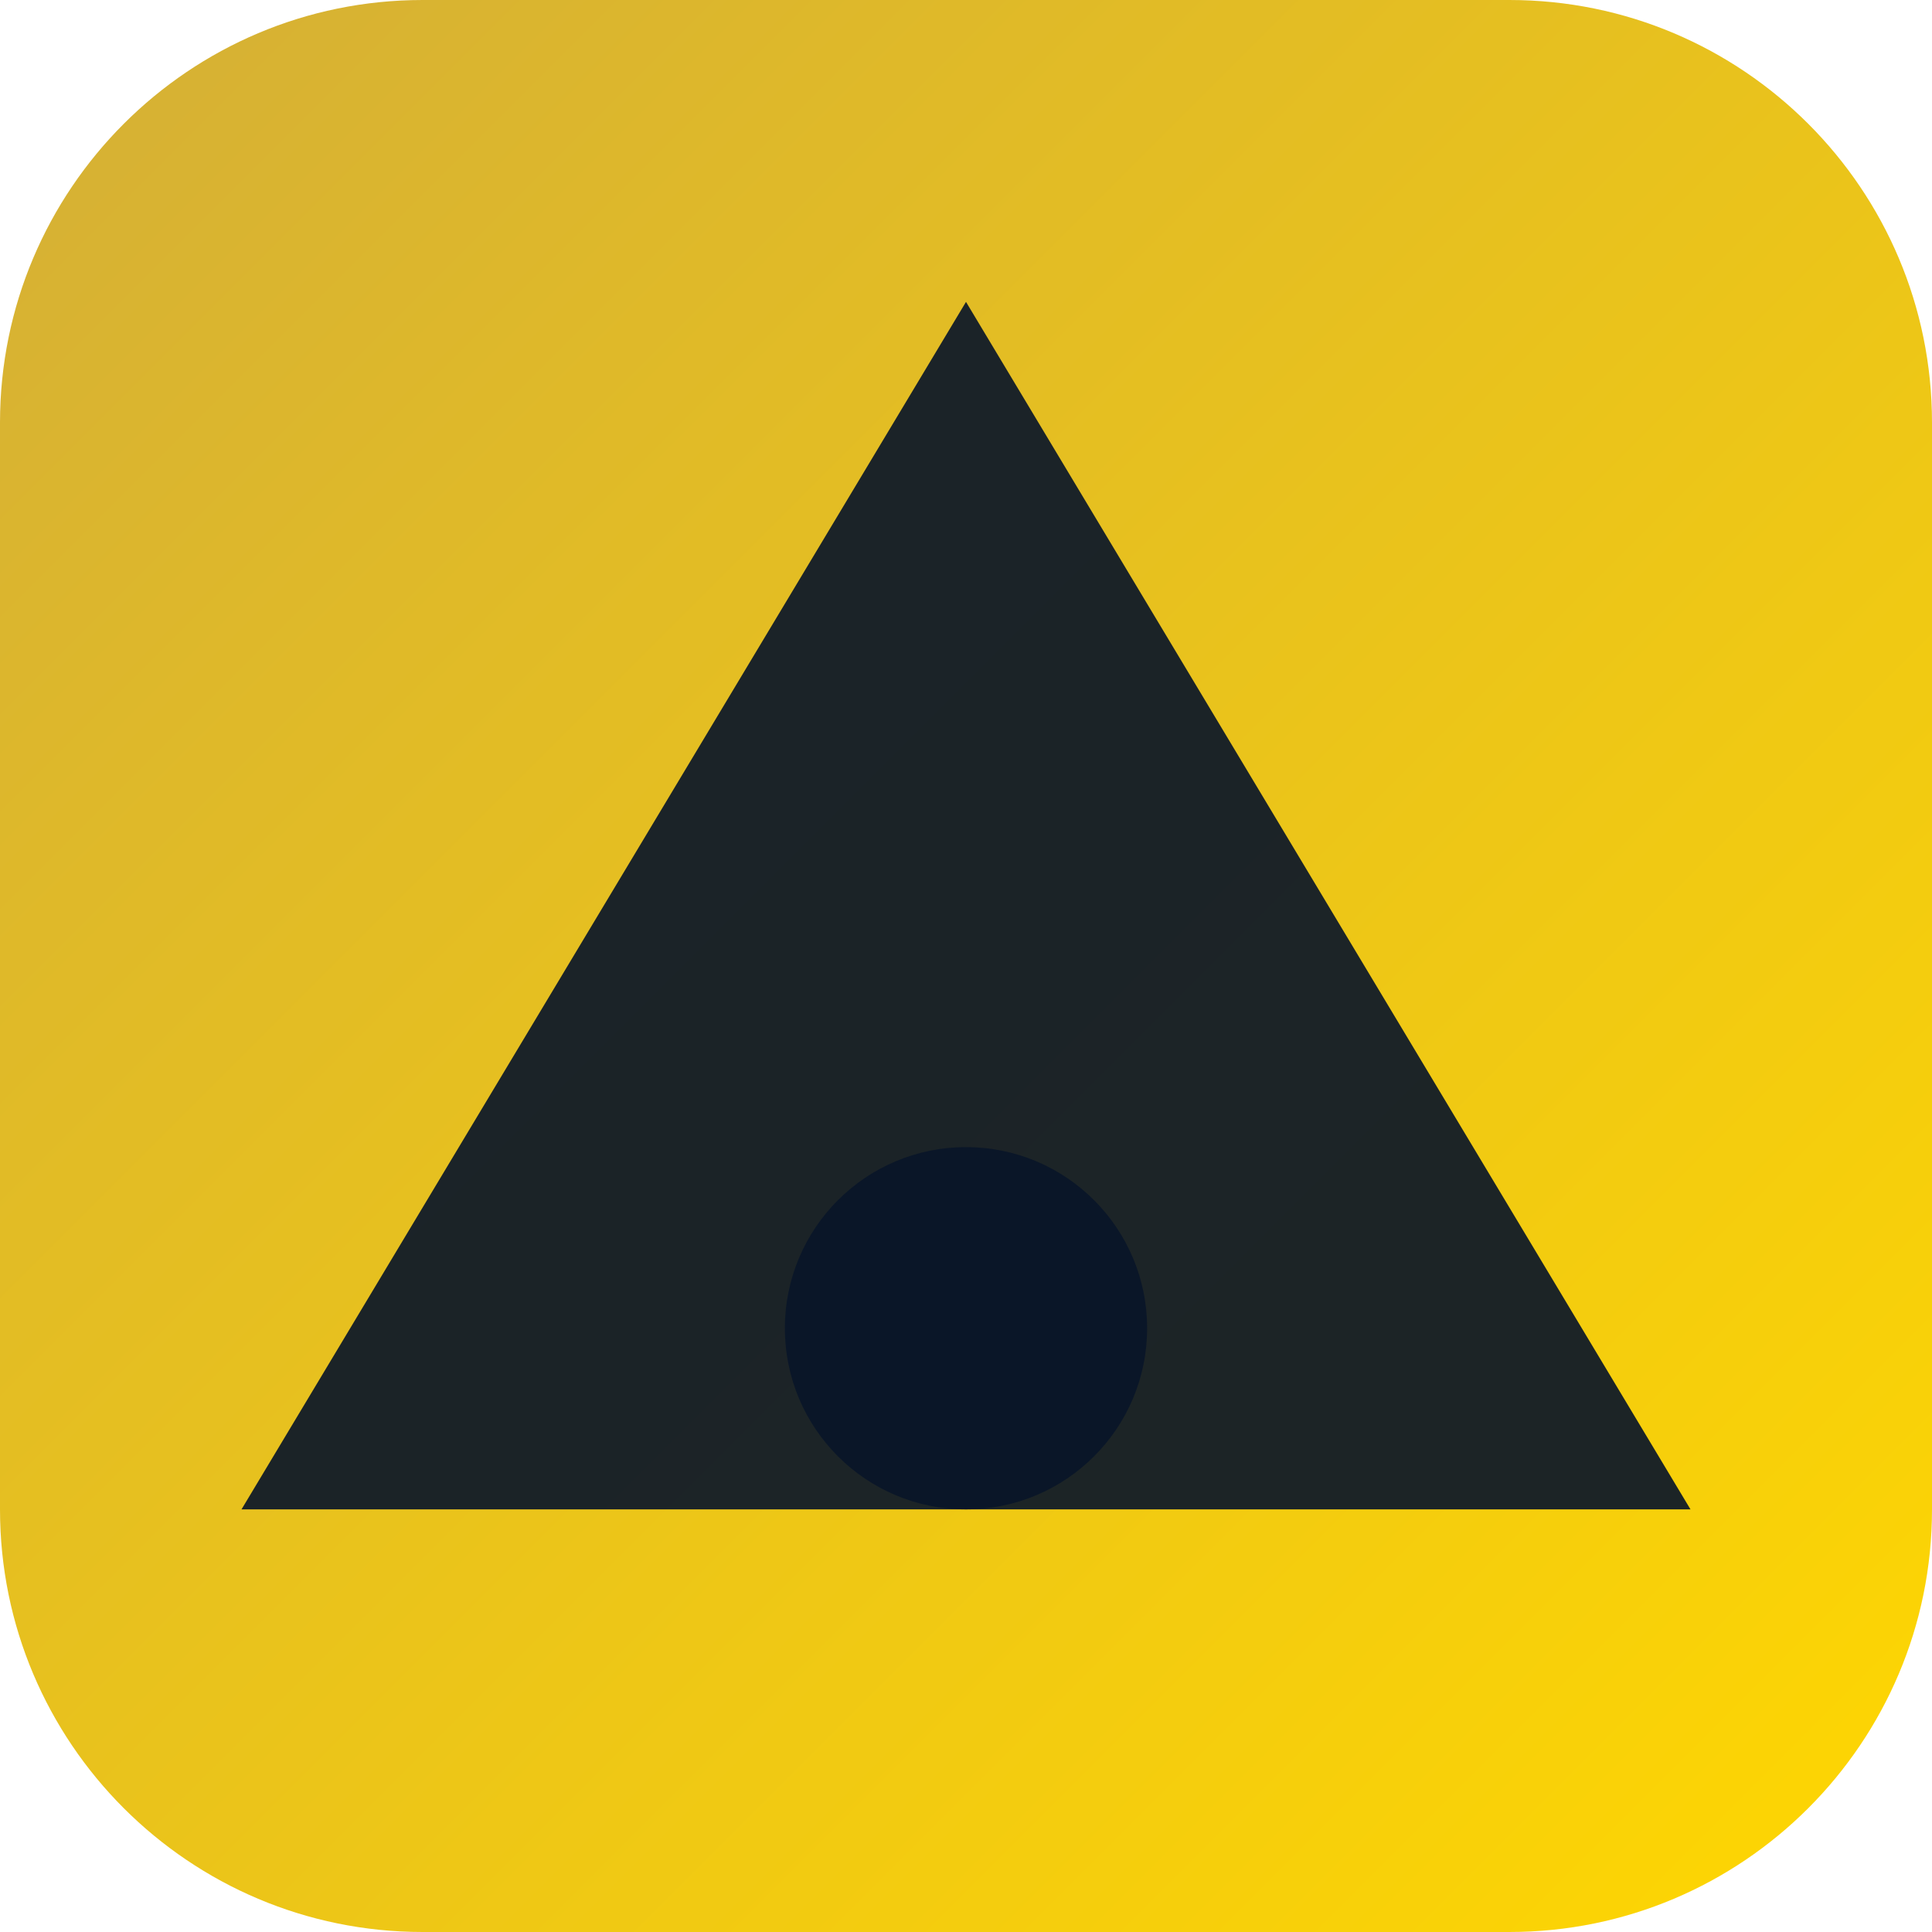
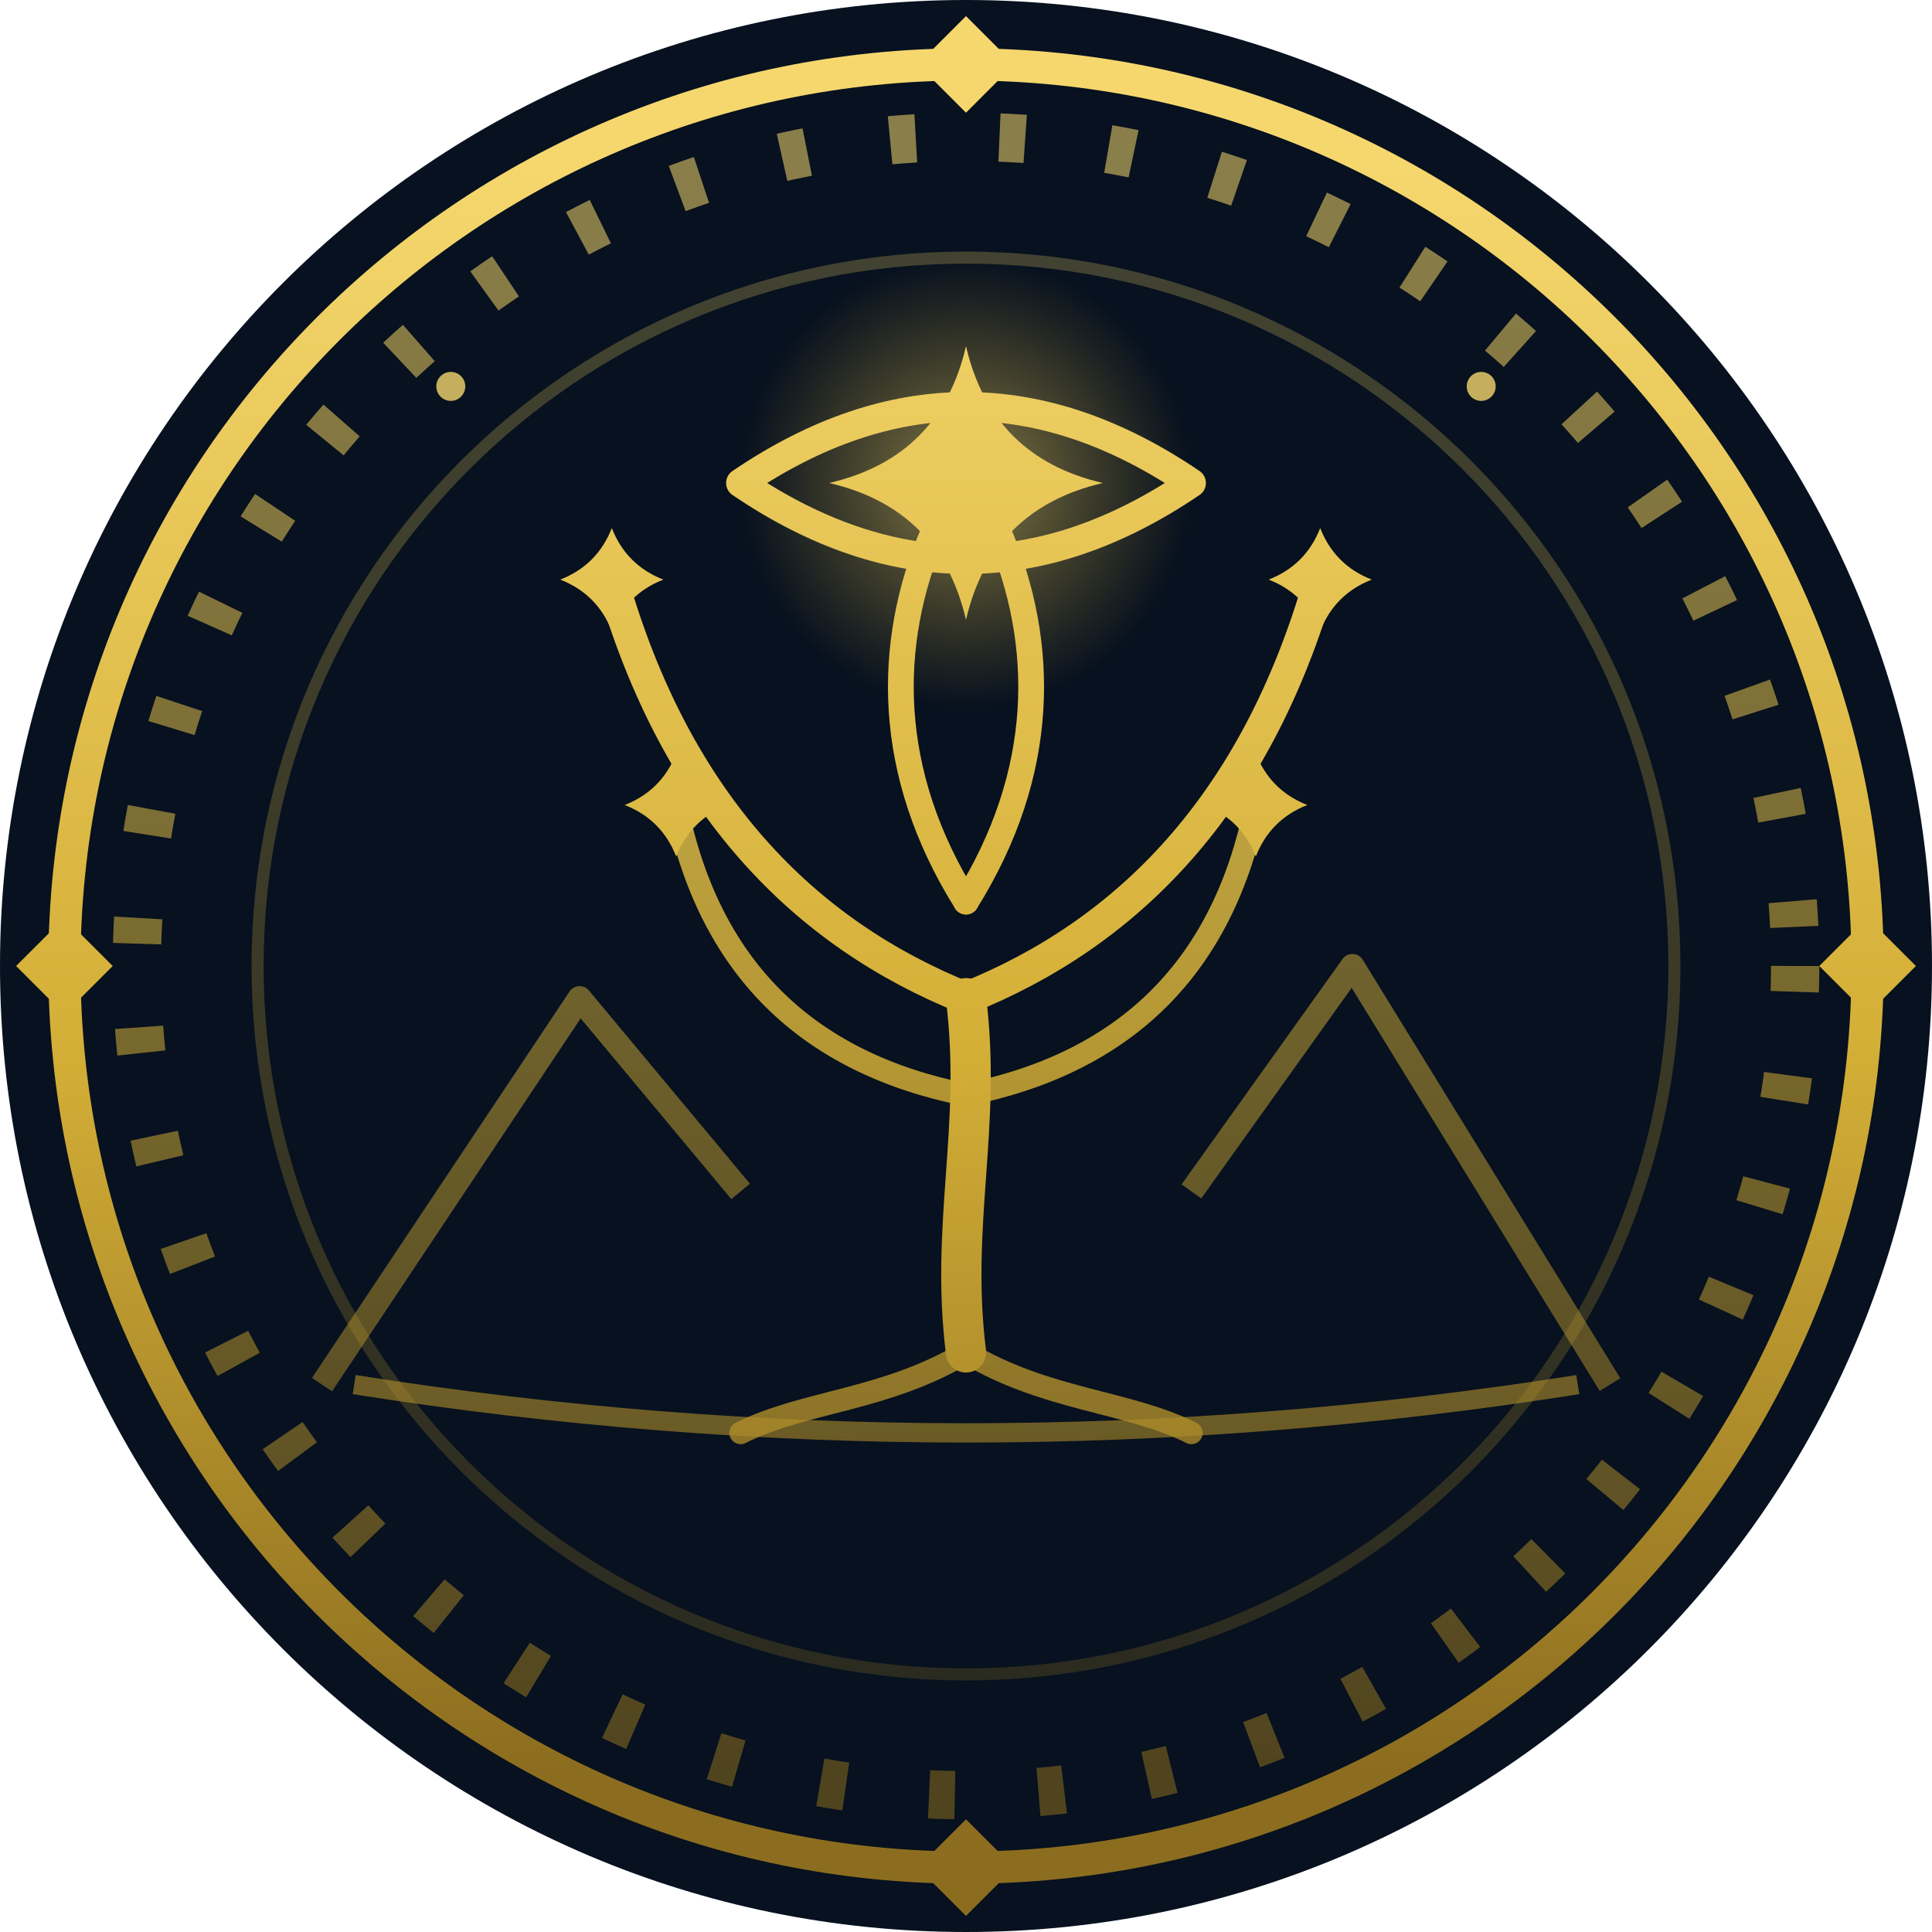
- <svg xmlns="http://www.w3.org/2000/svg" viewBox="0 0 64 64">
+ <svg xmlns="http://www.w3.org/2000/svg" viewBox="0 0 120 120">
  <defs>
-     <linearGradient id="g" x1="0" y1="0" x2="1" y2="1">
-       <stop offset="0" stop-color="#D4AF37" />
-       <stop offset="1" stop-color="#FFD700" />
+     <linearGradient id="g" x1="60" y1="10" x2="60" y2="110" gradientUnits="userSpaceOnUse">
+       <stop offset="0" stop-color="#F5D76E" />
+       <stop offset="0.55" stop-color="#D4AF37" />
+       <stop offset="1" stop-color="#8C6D1F" />
    </linearGradient>
+     <radialGradient id="r" cx="0.5" cy="0.5" r="0.5">
+       <stop offset="0" stop-color="#F5D76E" stop-opacity="0.55" />
+       <stop offset="1" stop-color="#D4AF37" stop-opacity="0" />
+     </radialGradient>
  </defs>
-   <rect width="64" height="64" rx="14" fill="url(#g)" />
-   <path d="M32 10L56 50H8Z" fill="#0A1628" opacity="0.92" />
-   <circle cx="32" cy="44" r="6" fill="#0A1628" />
+   <circle cx="60" cy="60" r="60" fill="#07111F" />
+   <circle cx="60" cy="60" r="56" stroke="url(#g)" stroke-width="2" fill="none" />
+   <circle cx="60" cy="60" r="51.5" stroke="url(#g)" stroke-width="3" opacity="0.55" stroke-dasharray="1.6 5.2" fill="none" />
+   <circle cx="60" cy="60" r="44" stroke="url(#g)" stroke-width="0.75" opacity="0.25" fill="none" />
+   <path d="M60 1 L63 4 L60 7 L57 4 Z" fill="url(#g)" />
+   <path d="M119 60 L116 63 L113 60 L116 57 Z" fill="url(#g)" />
+   <path d="M60 113 L63 116 L60 119 L57 116 Z" fill="url(#g)" />
+   <path d="M7 60 L4 63 L1 60 L4 57 Z" fill="url(#g)" />
+   <path d="M20 86 L36 62 L46 74" stroke="url(#g)" stroke-width="1.5" opacity="0.5" stroke-linejoin="round" fill="none" />
+   <path d="M74 74 L84 60 L100 86" stroke="url(#g)" stroke-width="1.5" opacity="0.5" stroke-linejoin="round" fill="none" />
+   <path d="M22 86 Q60 92 98 86" stroke="url(#g)" stroke-width="1.2" opacity="0.6" fill="none" />
+   <path d="M60 84 C59 76 61 70 60 62" stroke="url(#g)" stroke-width="2.5" stroke-linecap="round" fill="none" />
+   <path d="M60 84 C55 87 50 87 46 89" stroke="url(#g)" stroke-width="1.4" stroke-linecap="round" opacity="0.8" fill="none" />
+   <path d="M60 84 C65 87 70 87 74 89" stroke="url(#g)" stroke-width="1.4" stroke-linecap="round" opacity="0.8" fill="none" />
+   <path d="M60 62 C50 58 42 50 38 36" stroke="url(#g)" stroke-width="2" stroke-linecap="round" fill="none" />
+   <path d="M60 62 C70 58 78 50 82 36" stroke="url(#g)" stroke-width="2" stroke-linecap="round" fill="none" />
+   <path d="M60 68 C50 66 44 60 42 50" stroke="url(#g)" stroke-width="1.4" stroke-linecap="round" opacity="0.85" fill="none" />
+   <path d="M60 68 C70 66 76 60 78 50" stroke="url(#g)" stroke-width="1.4" stroke-linecap="round" opacity="0.85" fill="none" />
+   <path d="M60 56 C55 48 55 40 58 33" stroke="url(#g)" stroke-width="1.6" stroke-linecap="round" fill="none" />
+   <path d="M60 56 C65 48 65 40 62 33" stroke="url(#g)" stroke-width="1.6" stroke-linecap="round" fill="none" />
+   <path d="M38 32.8 Q38.9 35.1 41.2 36 Q38.9 36.9 38 39.2 Q37.1 36.9 34.8 36 Q37.1 35.1 38 32.8 Z" fill="url(#g)" />
+   <path d="M82 32.8 Q82.9 35.1 85.2 36 Q82.9 36.9 82 39.2 Q81.1 36.9 78.8 36 Q81.1 35.1 82 32.8 Z" fill="url(#g)" />
+   <path d="M42 46.8 Q42.9 49.1 45.2 50 Q42.9 50.9 42 53.2 Q41.1 50.9 38.8 50 Q41.1 49.1 42 46.8 Z" fill="url(#g)" />
+   <path d="M78 46.8 Q78.9 49.1 81.2 50 Q78.9 50.9 78 53.2 Q77.1 50.9 74.8 50 Q77.1 49.1 78 46.8 Z" fill="url(#g)" />
+   <circle cx="28" cy="24" r="0.9" fill="#F5D76E" opacity="0.8" />
+   <circle cx="92" cy="24" r="0.9" fill="#F5D76E" opacity="0.8" />
+   <circle cx="60" cy="30" r="14" fill="url(#r)" />
+   <path d="M46 30 Q60 20.5 74 30 Q60 39.5 46 30 Z" stroke="url(#g)" stroke-width="1.8" stroke-linejoin="round" fill="none" />
+   <path d="M60 21.5 Q61.6 28.4 68.5 30 Q61.6 31.6 60 38.5 Q58.4 31.6 51.5 30 Q58.4 28.4 60 21.5 Z" fill="url(#g)" />
</svg>
